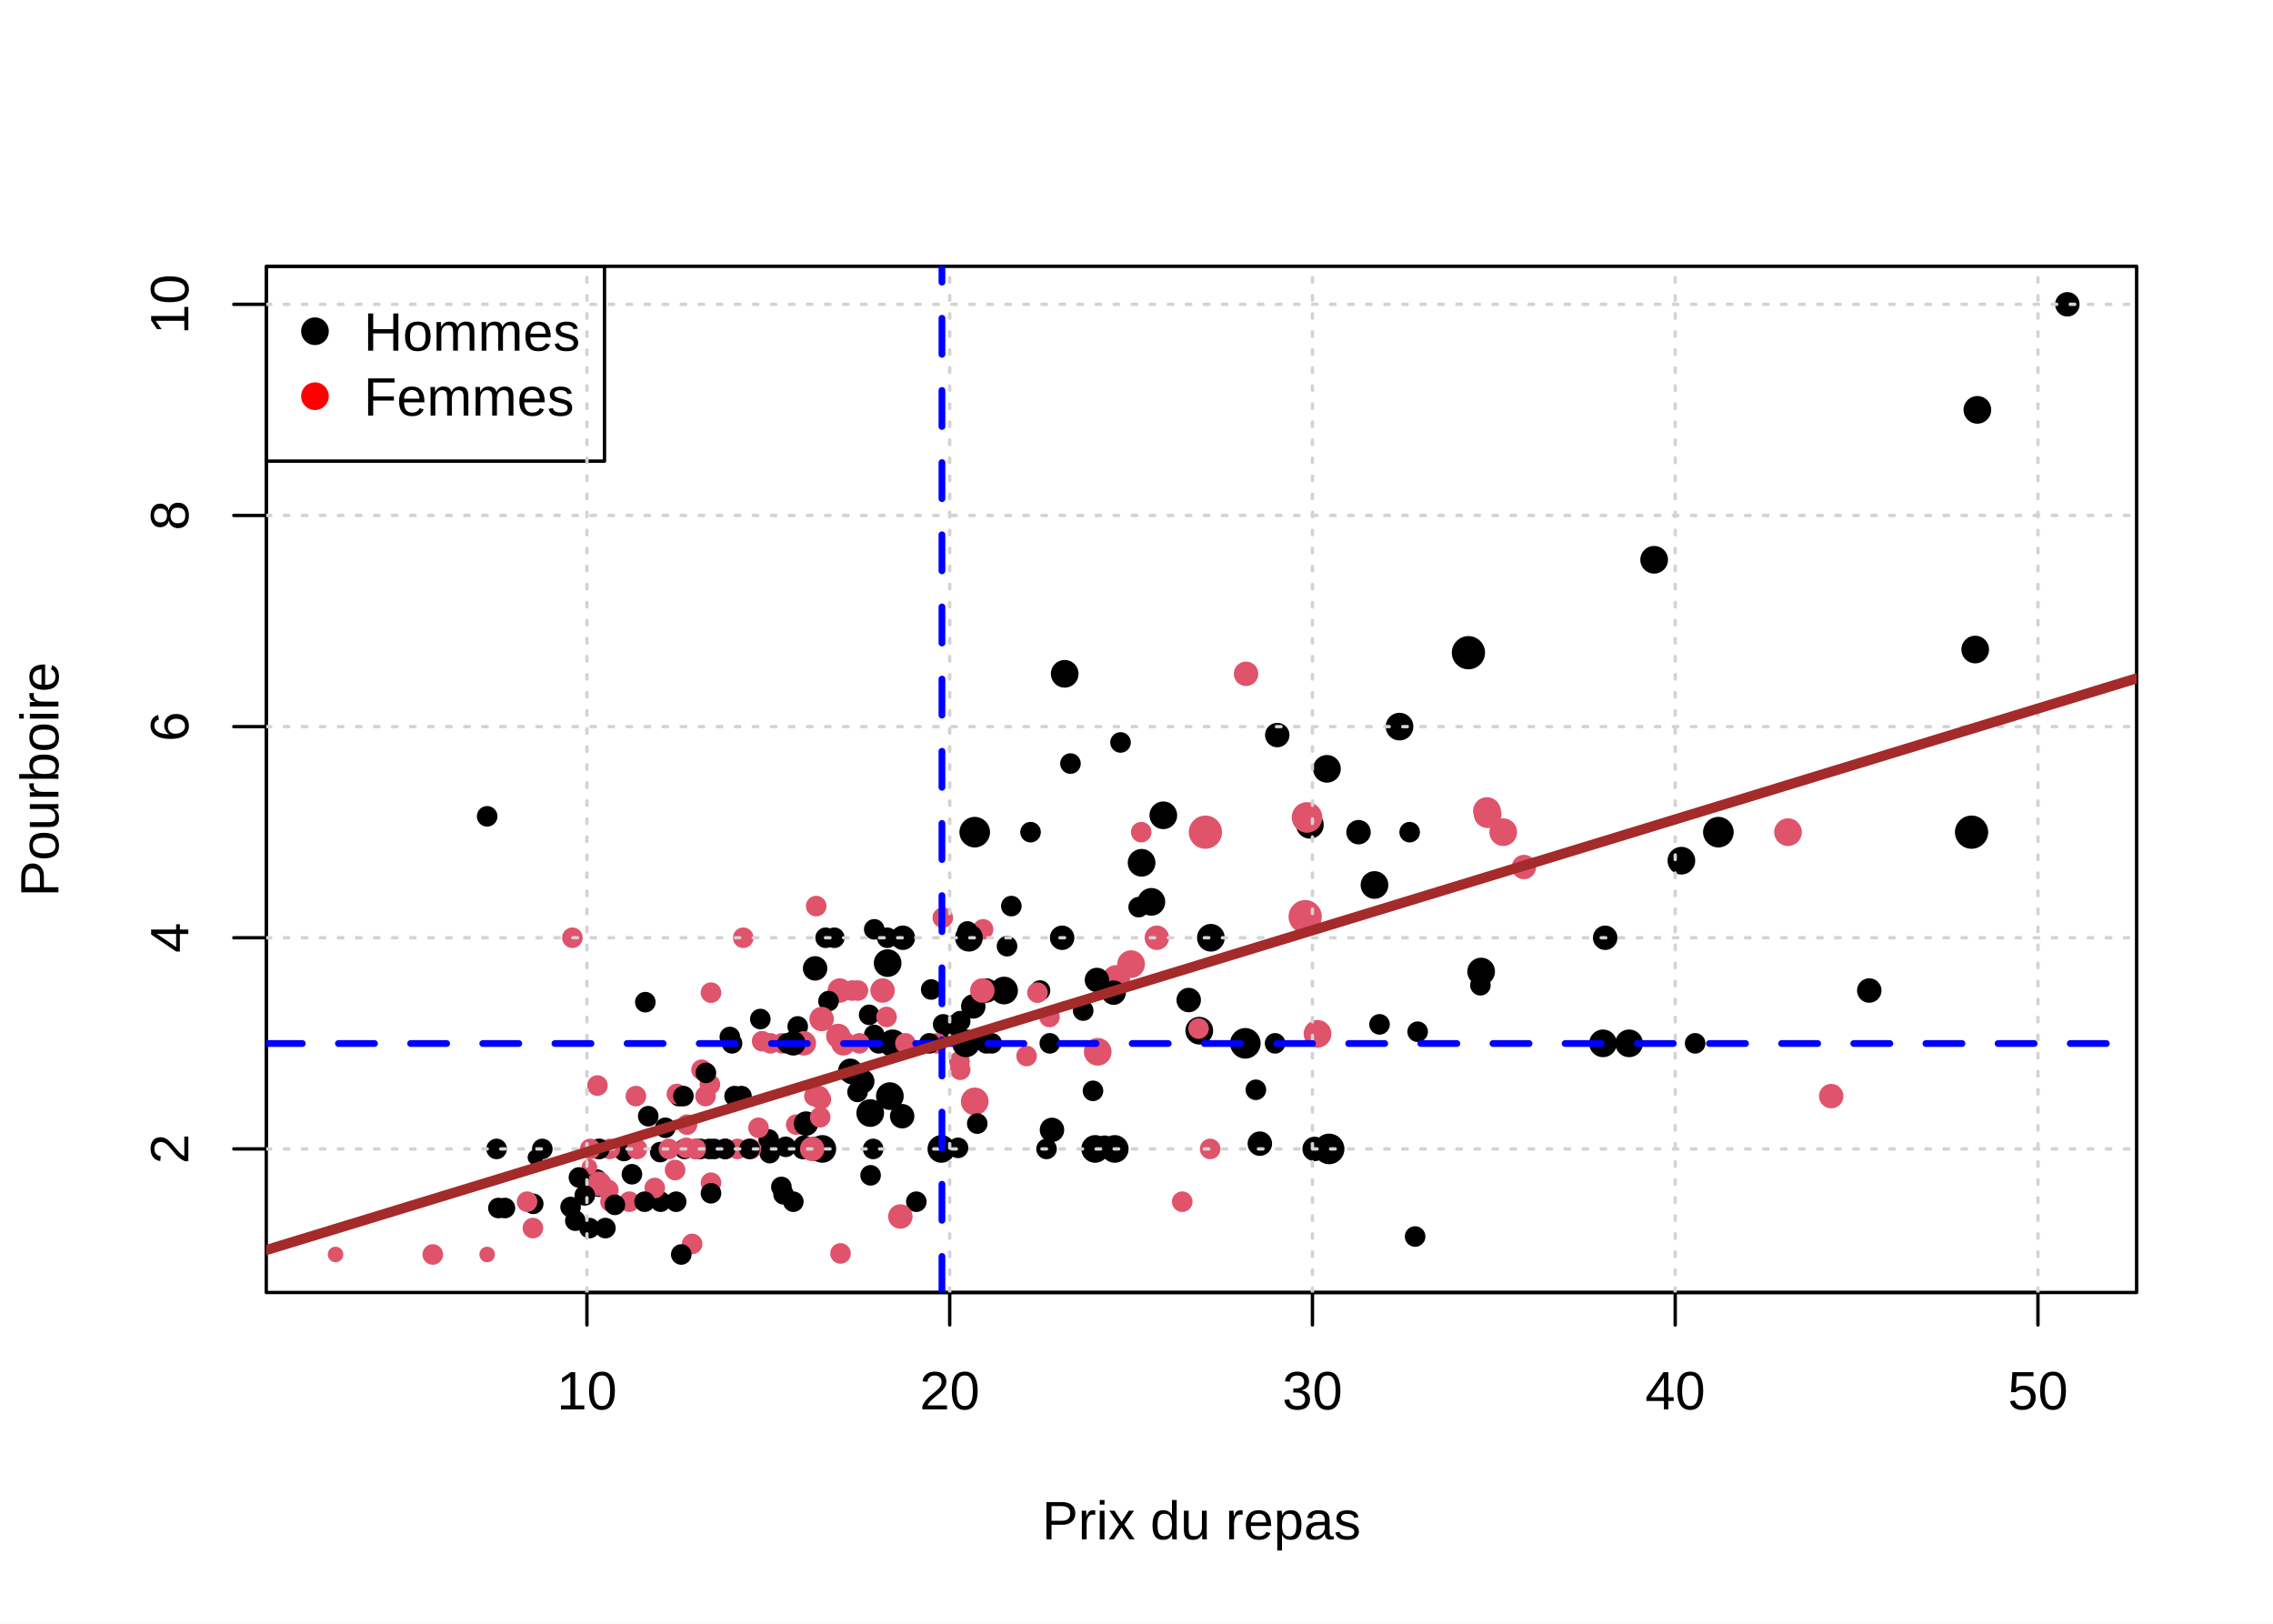
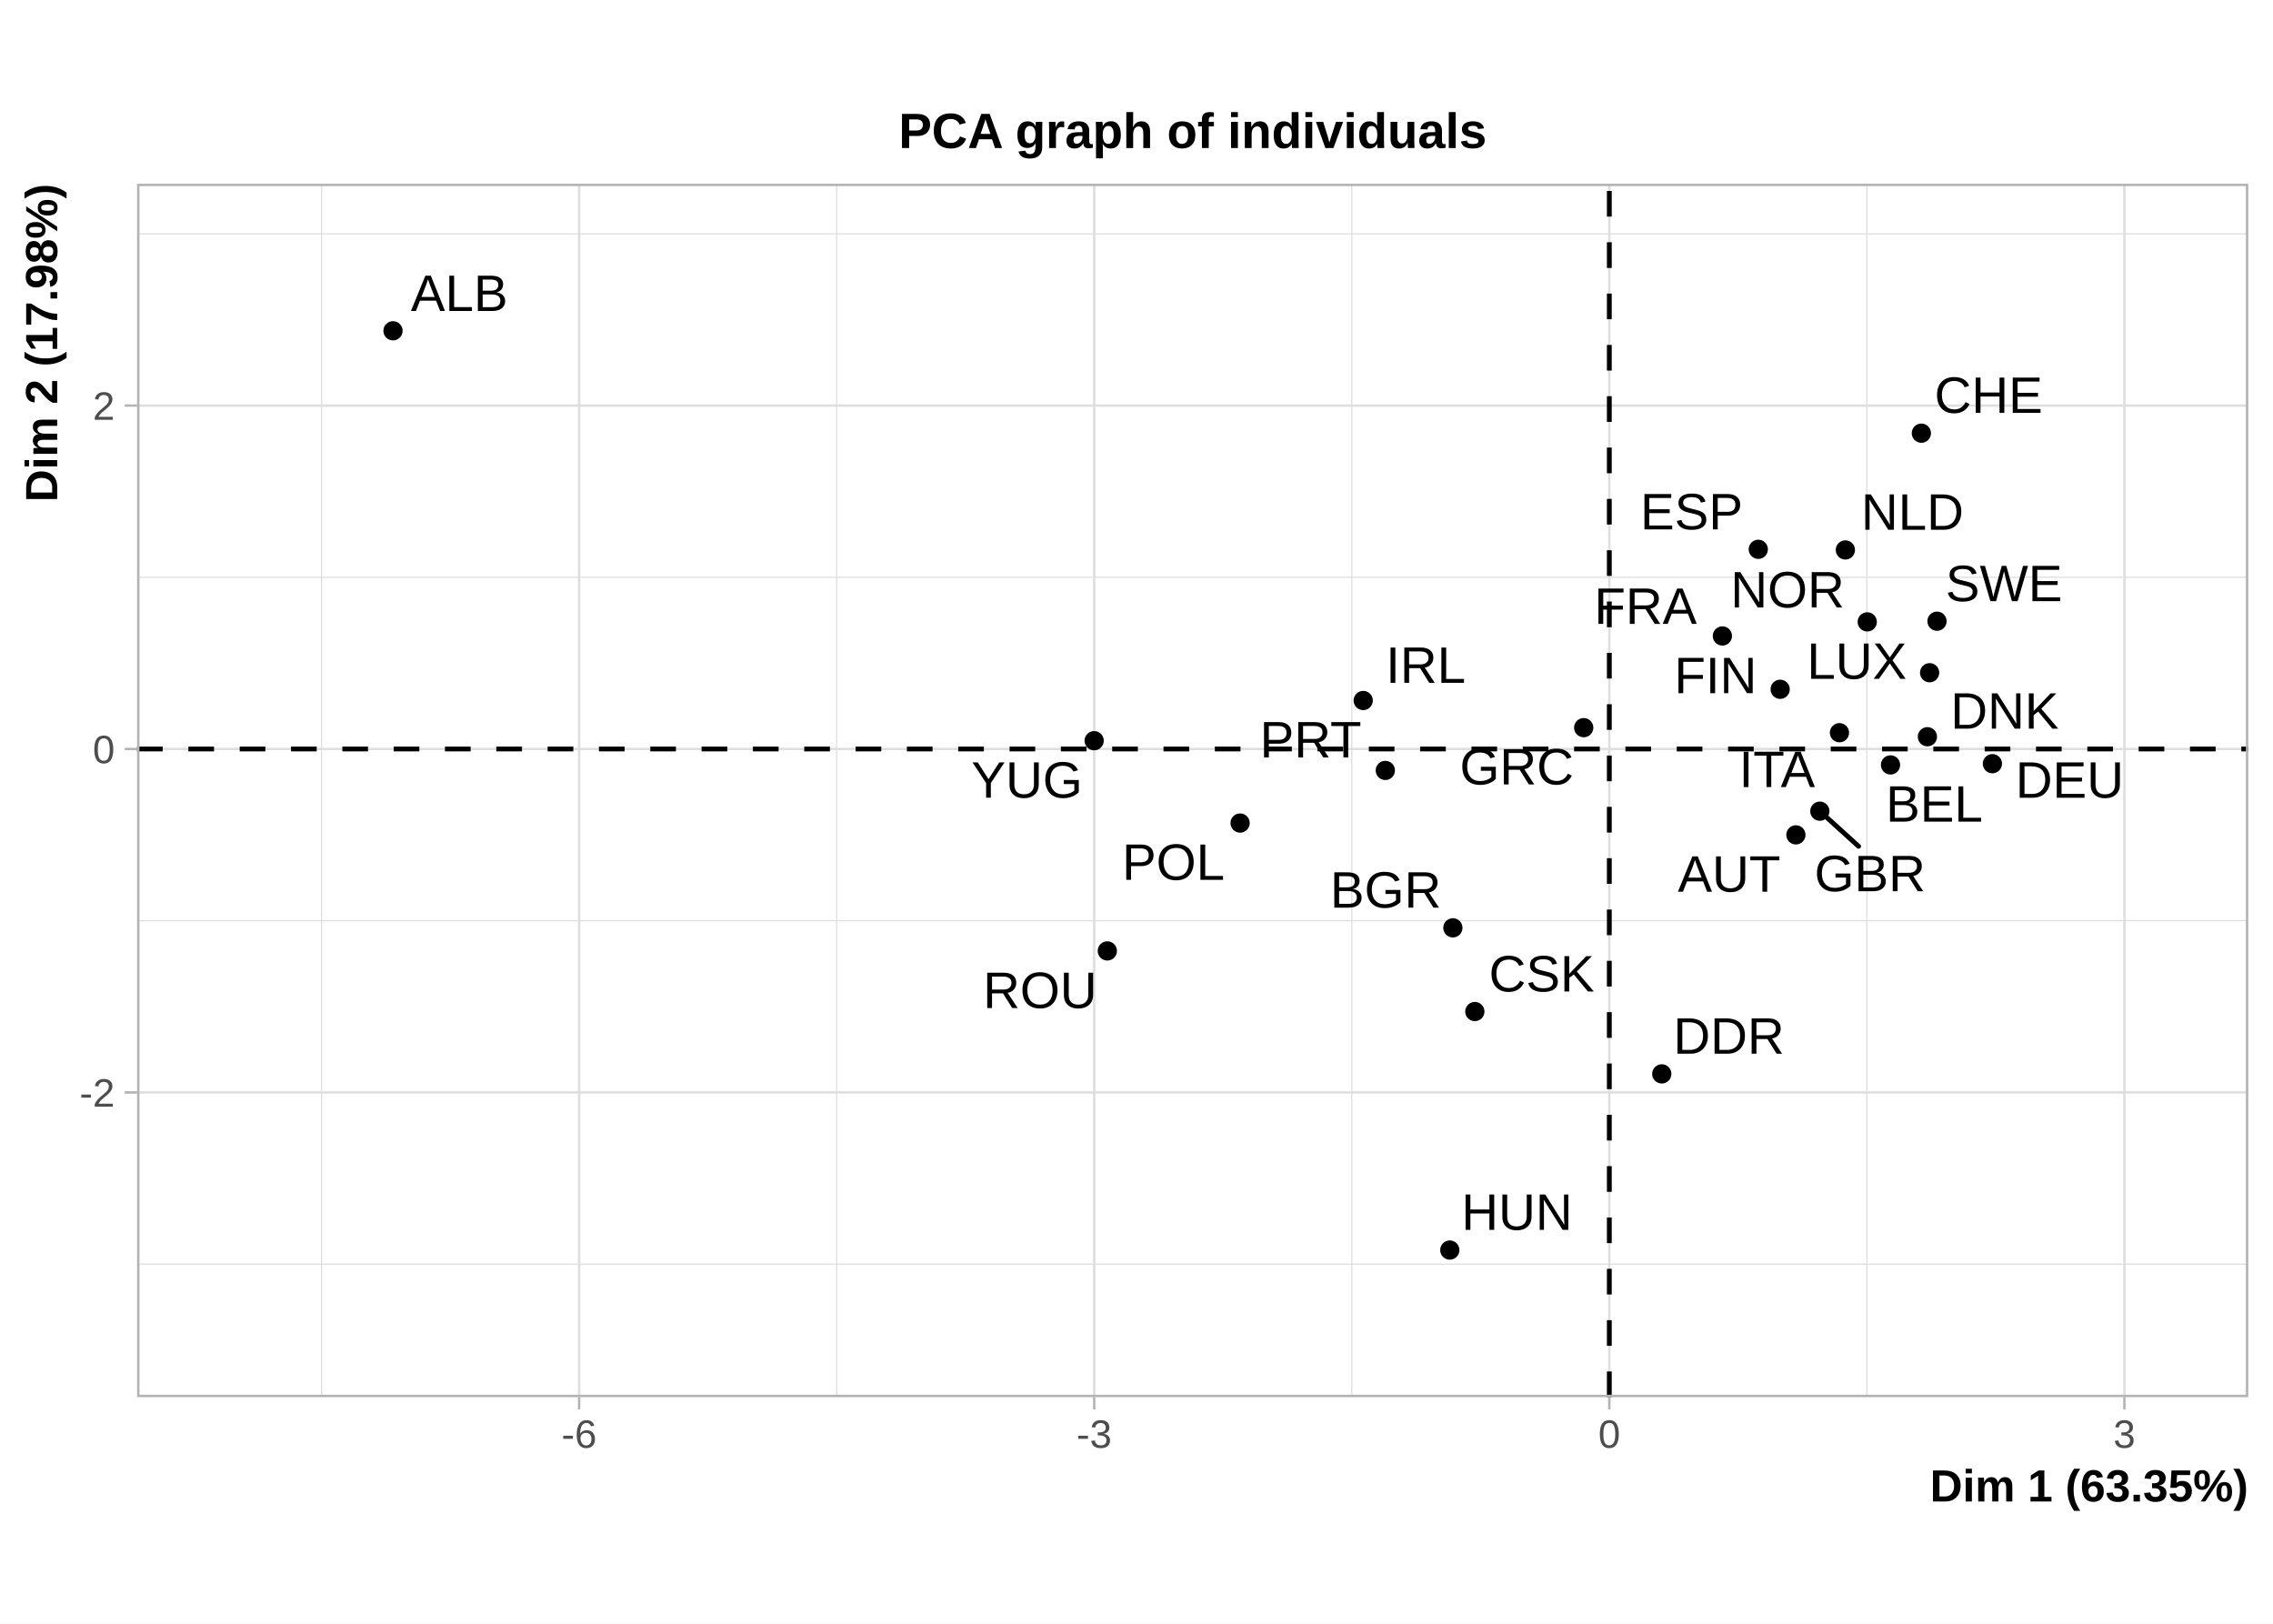
<svg xmlns="http://www.w3.org/2000/svg" class="svglite" width="504.00pt" height="360.00pt" viewBox="0 0 504.00 360.00">
  <defs>
    <style type="text/css">
    .svglite line, .svglite polyline, .svglite polygon, .svglite path, .svglite rect, .svglite circle {
      fill: none;
      stroke: #000000;
      stroke-linecap: round;
      stroke-linejoin: round;
      stroke-miterlimit: 10.00;
    }
+     .svglite text {
+       white-space: pre;
+     }
  </style>
  </defs>
  <rect width="100%" height="100%" style="stroke: none; fill: #FFFFFF;" />
  <defs>
    <clipPath id="cpMC4wMHw1MDQuMDB8MC4wMHwzNjAuMDA=">
      <rect x="0.00" y="0.00" width="504.00" height="360.00" />
    </clipPath>
  </defs>
  <g clip-path="url(#cpMC4wMHw1MDQuMDB8MC4wMHwzNjAuMDA=)">
-     <line x1="130.14" y1="286.56" x2="451.88" y2="286.56" style="stroke-width: 0.75;" />
-     <line x1="130.14" y1="286.56" x2="130.14" y2="293.76" style="stroke-width: 0.75;" />
-     <line x1="210.58" y1="286.56" x2="210.58" y2="293.76" style="stroke-width: 0.75;" />
-     <line x1="291.01" y1="286.56" x2="291.01" y2="293.76" style="stroke-width: 0.75;" />
-     <line x1="371.45" y1="286.56" x2="371.45" y2="293.76" style="stroke-width: 0.75;" />
-     <line x1="451.88" y1="286.56" x2="451.88" y2="293.76" style="stroke-width: 0.75;" />
-     <text x="130.14" y="312.48" text-anchor="middle" style="font-size: 12.00px; font-family: Arial;" textLength="13.35px" lengthAdjust="spacingAndGlyphs">10</text>
-     <text x="210.58" y="312.48" text-anchor="middle" style="font-size: 12.00px; font-family: Arial;" textLength="13.35px" lengthAdjust="spacingAndGlyphs">20</text>
-     <text x="291.01" y="312.48" text-anchor="middle" style="font-size: 12.00px; font-family: Arial;" textLength="13.35px" lengthAdjust="spacingAndGlyphs">30</text>
-     <text x="371.45" y="312.48" text-anchor="middle" style="font-size: 12.00px; font-family: Arial;" textLength="13.35px" lengthAdjust="spacingAndGlyphs">40</text>
-     <text x="451.88" y="312.48" text-anchor="middle" style="font-size: 12.00px; font-family: Arial;" textLength="13.35px" lengthAdjust="spacingAndGlyphs">50</text>
-     <line x1="59.04" y1="254.73" x2="59.04" y2="67.47" style="stroke-width: 0.75;" />
-     <line x1="59.04" y1="254.73" x2="51.84" y2="254.73" style="stroke-width: 0.75;" />
-     <line x1="59.04" y1="207.91" x2="51.84" y2="207.91" style="stroke-width: 0.75;" />
-     <line x1="59.04" y1="161.10" x2="51.84" y2="161.10" style="stroke-width: 0.75;" />
-     <line x1="59.04" y1="114.28" x2="51.84" y2="114.28" style="stroke-width: 0.75;" />
-     <line x1="59.04" y1="67.47" x2="51.84" y2="67.47" style="stroke-width: 0.75;" />
-     <text transform="translate(41.76,254.73) rotate(-90)" text-anchor="middle" style="font-size: 12.00px; font-family: Arial;" textLength="6.67px" lengthAdjust="spacingAndGlyphs">2</text>
-     <text transform="translate(41.76,207.91) rotate(-90)" text-anchor="middle" style="font-size: 12.00px; font-family: Arial;" textLength="6.67px" lengthAdjust="spacingAndGlyphs">4</text>
-     <text transform="translate(41.76,161.10) rotate(-90)" text-anchor="middle" style="font-size: 12.00px; font-family: Arial;" textLength="6.67px" lengthAdjust="spacingAndGlyphs">6</text>
-     <text transform="translate(41.76,114.28) rotate(-90)" text-anchor="middle" style="font-size: 12.00px; font-family: Arial;" textLength="6.67px" lengthAdjust="spacingAndGlyphs">8</text>
-     <text transform="translate(41.76,67.47) rotate(-90)" text-anchor="middle" style="font-size: 12.00px; font-family: Arial;" textLength="13.35px" lengthAdjust="spacingAndGlyphs">10</text>
-     <polyline points="59.04,286.56 473.76,286.56 473.76,59.04 59.04,59.04 59.04,286.56 " style="stroke-width: 0.75;" />
-     <text x="266.40" y="341.28" text-anchor="middle" style="font-size: 12.00px; font-family: Arial;" textLength="70.70px" lengthAdjust="spacingAndGlyphs">Prix du repas</text>
-     <text transform="translate(12.96,172.80) rotate(-90)" text-anchor="middle" style="font-size: 12.00px; font-family: Arial;" textLength="52.03px" lengthAdjust="spacingAndGlyphs">Pourboire</text>
-   </g>
+ </g>
  <defs>
-     <clipPath id="cpNTkuMDR8NDczLjc2fDU5LjA0fDI4Ni41Ng==">
-       <rect x="59.04" y="59.04" width="414.72" height="227.52" />
+     <clipPath id="cpMC4wMHw1MDQuMDB8MTkuNDJ8MzQwLjU4">
+       <rect x="0.00" y="19.42" width="504.00" height="321.17" />
    </clipPath>
  </defs>
-   <g clip-path="url(#cpNTkuMDR8NDczLjc2fDU5LjA0fDI4Ni41Ng==)">
-     <circle cx="186.37" cy="277.90" r="1.91" style="stroke-width: 0.75; stroke: #DF536B; fill: #DF536B;" />
-     <circle cx="132.88" cy="262.68" r="2.34" style="stroke-width: 0.75; fill: #000000;" />
-     <circle cx="218.70" cy="219.61" r="2.34" style="stroke-width: 0.75; fill: #000000;" />
-     <circle cx="240.18" cy="224.06" r="1.91" style="stroke-width: 0.75; fill: #000000;" />
-     <circle cx="247.50" cy="217.04" r="2.70" style="stroke-width: 0.75; stroke: #DF536B; fill: #DF536B;" />
-     <circle cx="253.13" cy="191.29" r="2.70" style="stroke-width: 0.75; fill: #000000;" />
-     <circle cx="120.25" cy="254.73" r="1.91" style="stroke-width: 0.75; fill: #000000;" />
-     <circle cx="265.92" cy="228.51" r="2.70" style="stroke-width: 0.75; fill: #000000;" />
-     <circle cx="170.68" cy="255.66" r="1.91" style="stroke-width: 0.75; fill: #000000;" />
-     <circle cx="168.59" cy="225.93" r="1.91" style="stroke-width: 0.75; fill: #000000;" />
-     <circle cx="132.31" cy="261.51" r="1.91" style="stroke-width: 0.75; fill: #000000;" />
-     <circle cx="333.32" cy="184.50" r="2.70" style="stroke-width: 0.75; stroke: #DF536B; fill: #DF536B;" />
-     <circle cx="173.74" cy="264.79" r="1.91" style="stroke-width: 0.75; fill: #000000;" />
-     <circle cx="197.95" cy="231.32" r="2.70" style="stroke-width: 0.75; fill: #000000;" />
-     <circle cx="168.99" cy="230.85" r="1.91" style="stroke-width: 0.75; stroke: #DF536B; fill: #DF536B;" />
-     <circle cx="223.29" cy="209.78" r="1.91" style="stroke-width: 0.75; fill: #000000;" />
-     <circle cx="132.80" cy="262.45" r="2.34" style="stroke-width: 0.75; stroke: #DF536B; fill: #DF536B;" />
-     <circle cx="180.74" cy="214.70" r="2.34" style="stroke-width: 0.75; fill: #000000;" />
-     <circle cx="186.21" cy="219.61" r="2.34" style="stroke-width: 0.75; stroke: #DF536B; fill: #DF536B;" />
-     <circle cx="215.81" cy="223.13" r="2.34" style="stroke-width: 0.75; fill: #000000;" />
-     <circle cx="193.85" cy="206.04" r="1.91" style="stroke-width: 0.75; fill: #000000;" />
-     <circle cx="212.91" cy="237.17" r="1.91" style="stroke-width: 0.75; stroke: #DF536B; fill: #DF536B;" />
-     <circle cx="176.55" cy="249.34" r="1.91" style="stroke-width: 0.75; stroke: #DF536B; fill: #DF536B;" />
-     <circle cx="366.78" cy="124.11" r="2.70" style="stroke-width: 0.75; fill: #000000;" />
-     <circle cx="209.13" cy="227.11" r="1.91" style="stroke-width: 0.75; fill: #000000;" />
-     <circle cx="192.96" cy="246.77" r="2.70" style="stroke-width: 0.75; fill: #000000;" />
-     <circle cx="157.25" cy="254.73" r="1.91" style="stroke-width: 0.75; fill: #000000;" />
-     <circle cx="151.78" cy="254.73" r="1.91" style="stroke-width: 0.75; fill: #000000;" />
-     <circle cx="224.25" cy="200.89" r="1.91" style="stroke-width: 0.75; fill: #000000;" />
-     <circle cx="207.76" cy="231.32" r="1.91" style="stroke-width: 0.75; stroke: #DF536B; fill: #DF536B;" />
-     <circle cx="126.52" cy="267.60" r="1.91" style="stroke-width: 0.75; fill: #000000;" />
-     <circle cx="197.31" cy="243.02" r="2.70" style="stroke-width: 0.75; fill: #000000;" />
-     <circle cx="170.84" cy="231.32" r="1.91" style="stroke-width: 0.75; stroke: #DF536B; fill: #DF536B;" />
-     <circle cx="216.13" cy="244.19" r="2.70" style="stroke-width: 0.75; stroke: #DF536B; fill: #DF536B;" />
-     <circle cx="192.72" cy="225.00" r="1.91" style="stroke-width: 0.75; fill: #000000;" />
-     <circle cx="243.23" cy="217.27" r="2.34" style="stroke-width: 0.75; fill: #000000;" />
-     <circle cx="180.90" cy="254.73" r="2.34" style="stroke-width: 0.75; fill: #000000;" />
-     <circle cx="185.88" cy="229.68" r="2.34" style="stroke-width: 0.75; stroke: #DF536B; fill: #DF536B;" />
-     <circle cx="200.04" cy="247.47" r="2.34" style="stroke-width: 0.75; fill: #000000;" />
-     <circle cx="301.23" cy="184.50" r="2.34" style="stroke-width: 0.75; fill: #000000;" />
-     <circle cx="178.73" cy="249.11" r="2.34" style="stroke-width: 0.75; fill: #000000;" />
-     <circle cx="190.15" cy="242.09" r="1.91" style="stroke-width: 0.75; fill: #000000;" />
-     <circle cx="161.83" cy="229.91" r="1.91" style="stroke-width: 0.75; fill: #000000;" />
-     <circle cx="127.57" cy="270.64" r="1.91" style="stroke-width: 0.75; fill: #000000;" />
-     <circle cx="294.23" cy="170.46" r="2.70" style="stroke-width: 0.75; fill: #000000;" />
-     <circle cx="196.82" cy="231.32" r="1.91" style="stroke-width: 0.75; fill: #000000;" />
-     <circle cx="228.51" cy="184.50" r="1.91" style="stroke-width: 0.75; fill: #000000;" />
-     <circle cx="310.32" cy="161.10" r="2.70" style="stroke-width: 0.75; fill: #000000;" />
-     <circle cx="279.35" cy="253.56" r="2.34" style="stroke-width: 0.75; fill: #000000;" />
-     <circle cx="194.81" cy="231.32" r="1.91" style="stroke-width: 0.75; fill: #000000;" />
-     <circle cx="150.57" cy="243.02" r="1.91" style="stroke-width: 0.75; fill: #000000;" />
-     <circle cx="132.47" cy="240.68" r="1.91" style="stroke-width: 0.75; stroke: #DF536B; fill: #DF536B;" />
-     <circle cx="329.70" cy="179.82" r="2.70" style="stroke-width: 0.75; stroke: #DF536B; fill: #DF536B;" />
-     <circle cx="129.66" cy="265.03" r="1.91" style="stroke-width: 0.75; fill: #000000;" />
-     <circle cx="255.30" cy="199.95" r="2.70" style="stroke-width: 0.75; fill: #000000;" />
-     <circle cx="206.48" cy="219.38" r="1.91" style="stroke-width: 0.75; fill: #000000;" />
-     <circle cx="355.44" cy="231.32" r="2.70" style="stroke-width: 0.75; fill: #000000;" />
-     <circle cx="262.14" cy="266.43" r="1.91" style="stroke-width: 0.75; stroke: #DF536B; fill: #DF536B;" />
-     <circle cx="140.12" cy="260.34" r="1.91" style="stroke-width: 0.75; fill: #000000;" />
-     <circle cx="437.97" cy="144.01" r="2.70" style="stroke-width: 0.75; fill: #000000;" />
-     <circle cx="212.91" cy="226.40" r="1.91" style="stroke-width: 0.75; fill: #000000;" />
-     <circle cx="160.79" cy="254.73" r="1.91" style="stroke-width: 0.75; fill: #000000;" />
-     <circle cx="138.35" cy="255.19" r="1.91" style="stroke-width: 0.75; fill: #000000;" />
-     <circle cx="196.82" cy="213.53" r="2.70" style="stroke-width: 0.75; fill: #000000;" />
-     <circle cx="191.19" cy="239.75" r="2.34" style="stroke-width: 0.75; fill: #000000;" />
-     <circle cx="211.22" cy="227.81" r="2.34" style="stroke-width: 0.75; fill: #000000;" />
-     <circle cx="182.02" cy="243.72" r="1.91" style="stroke-width: 0.75; stroke: #DF536B; fill: #DF536B;" />
-     <circle cx="74.40" cy="278.13" r="1.35" style="stroke-width: 0.75; stroke: #DF536B; fill: #DF536B;" />
-     <circle cx="212.43" cy="254.49" r="1.91" style="stroke-width: 0.75; fill: #000000;" />
-     <circle cx="170.44" cy="252.62" r="1.91" style="stroke-width: 0.75; fill: #000000;" />
-     <circle cx="146.39" cy="255.43" r="1.91" style="stroke-width: 0.75; fill: #000000;" />
-     <circle cx="187.01" cy="231.32" r="2.34" style="stroke-width: 0.75; stroke: #DF536B; fill: #DF536B;" />
-     <circle cx="265.76" cy="228.04" r="1.91" style="stroke-width: 0.75; stroke: #DF536B; fill: #DF536B;" />
-     <circle cx="253.05" cy="184.50" r="1.91" style="stroke-width: 0.75; stroke: #DF536B; fill: #DF536B;" />
-     <circle cx="168.19" cy="250.04" r="1.91" style="stroke-width: 0.75; stroke: #DF536B; fill: #DF536B;" />
-     <circle cx="134.24" cy="272.28" r="1.91" style="stroke-width: 0.75; fill: #000000;" />
-     <circle cx="193.85" cy="229.45" r="1.91" style="stroke-width: 0.75; fill: #000000;" />
-     <circle cx="268.49" cy="207.91" r="2.70" style="stroke-width: 0.75; fill: #000000;" />
-     <circle cx="232.78" cy="231.32" r="1.91" style="stroke-width: 0.75; fill: #000000;" />
-     <circle cx="188.78" cy="238.11" r="1.91" style="stroke-width: 0.75; fill: #000000;" />
-     <circle cx="206.07" cy="231.32" r="1.91" style="stroke-width: 0.75; fill: #000000;" />
-     <circle cx="183.71" cy="221.96" r="1.91" style="stroke-width: 0.75; fill: #000000;" />
-     <circle cx="130.70" cy="258.71" r="1.35" style="stroke-width: 0.75; stroke: #DF536B; fill: #DF536B;" />
-     <circle cx="312.57" cy="184.50" r="1.91" style="stroke-width: 0.75; fill: #000000;" />
-     <circle cx="178.24" cy="254.02" r="1.91" style="stroke-width: 0.75; fill: #000000;" />
-     <circle cx="329.86" cy="180.52" r="2.70" style="stroke-width: 0.75; stroke: #DF536B; fill: #DF536B;" />
-     <circle cx="154.51" cy="254.73" r="1.91" style="stroke-width: 0.75; fill: #000000;" />
-     <circle cx="196.74" cy="207.91" r="1.91" style="stroke-width: 0.75; fill: #000000;" />
-     <circle cx="248.46" cy="164.61" r="1.91" style="stroke-width: 0.75; fill: #000000;" />
-     <circle cx="219.91" cy="231.32" r="1.91" style="stroke-width: 0.75; fill: #000000;" />
-     <circle cx="282.73" cy="231.32" r="1.91" style="stroke-width: 0.75; fill: #000000;" />
-     <circle cx="230.61" cy="219.61" r="1.91" style="stroke-width: 0.75; fill: #000000;" />
-     <circle cx="95.96" cy="278.13" r="1.91" style="stroke-width: 0.75; stroke: #DF536B; fill: #DF536B;" />
-     <circle cx="180.98" cy="200.89" r="1.91" style="stroke-width: 0.75; stroke: #DF536B; fill: #DF536B;" />
-     <circle cx="232.70" cy="225.47" r="1.91" style="stroke-width: 0.75; stroke: #DF536B; fill: #DF536B;" />
-     <circle cx="372.82" cy="190.82" r="2.70" style="stroke-width: 0.75; fill: #000000;" />
-     <circle cx="269.13" cy="207.91" r="1.91" style="stroke-width: 0.75; fill: #000000;" />
-     <circle cx="146.47" cy="266.43" r="1.91" style="stroke-width: 0.75; fill: #000000;" />
-     <circle cx="218.70" cy="231.32" r="1.91" style="stroke-width: 0.75; fill: #000000;" />
-     <circle cx="149.93" cy="266.43" r="1.91" style="stroke-width: 0.75; fill: #000000;" />
-     <circle cx="141.00" cy="243.02" r="1.91" style="stroke-width: 0.75; stroke: #DF536B; fill: #DF536B;" />
-     <circle cx="173.42" cy="231.32" r="1.91" style="stroke-width: 0.75; stroke: #DF536B; fill: #DF536B;" />
-     <circle cx="406.04" cy="243.02" r="2.34" style="stroke-width: 0.75; stroke: #DF536B; fill: #DF536B;" />
-     <circle cx="230.04" cy="220.08" r="1.91" style="stroke-width: 0.75; stroke: #DF536B; fill: #DF536B;" />
-     <circle cx="217.98" cy="206.04" r="1.91" style="stroke-width: 0.75; stroke: #DF536B; fill: #DF536B;" />
-     <circle cx="173.26" cy="263.15" r="1.91" style="stroke-width: 0.75; fill: #000000;" />
-     <circle cx="214.52" cy="206.51" r="1.91" style="stroke-width: 0.75; fill: #000000;" />
-     <circle cx="252.48" cy="201.12" r="1.91" style="stroke-width: 0.75; fill: #000000;" />
-     <circle cx="196.42" cy="213.53" r="1.91" style="stroke-width: 0.75; fill: #000000;" />
-     <circle cx="164.81" cy="207.91" r="1.91" style="stroke-width: 0.75; stroke: #DF536B; fill: #DF536B;" />
-     <circle cx="162.32" cy="231.32" r="1.91" style="stroke-width: 0.75; fill: #000000;" />
-     <circle cx="108.02" cy="278.13" r="1.35" style="stroke-width: 0.75; stroke: #DF536B; fill: #DF536B;" />
-     <circle cx="355.92" cy="207.91" r="2.34" style="stroke-width: 0.75; fill: #000000;" />
-     <circle cx="242.35" cy="241.85" r="1.91" style="stroke-width: 0.75; fill: #000000;" />
-     <circle cx="256.51" cy="207.91" r="2.34" style="stroke-width: 0.75; stroke: #DF536B; fill: #DF536B;" />
-     <circle cx="188.94" cy="219.61" r="1.91" style="stroke-width: 0.75; stroke: #DF536B; fill: #DF536B;" />
-     <circle cx="290.45" cy="182.87" r="2.70" style="stroke-width: 0.75; fill: #000000;" />
-     <circle cx="135.37" cy="266.43" r="1.91" style="stroke-width: 0.75; stroke: #DF536B; fill: #DF536B;" />
-     <circle cx="149.69" cy="259.41" r="1.91" style="stroke-width: 0.75; stroke: #DF536B; fill: #DF536B;" />
-     <circle cx="243.40" cy="233.19" r="2.70" style="stroke-width: 0.75; stroke: #DF536B; fill: #DF536B;" />
-     <circle cx="143.74" cy="247.47" r="1.91" style="stroke-width: 0.75; fill: #000000;" />
-     <circle cx="157.65" cy="262.22" r="1.91" style="stroke-width: 0.75; stroke: #DF536B; fill: #DF536B;" />
-     <circle cx="164.41" cy="243.02" r="1.91" style="stroke-width: 0.75; fill: #000000;" />
-     <circle cx="178.00" cy="254.73" r="1.91" style="stroke-width: 0.75; fill: #000000;" />
-     <circle cx="150.09" cy="242.55" r="1.91" style="stroke-width: 0.75; stroke: #DF536B; fill: #DF536B;" />
-     <circle cx="289.40" cy="203.23" r="3.31" style="stroke-width: 0.75; stroke: #DF536B; fill: #DF536B;" />
-     <circle cx="118.24" cy="266.90" r="1.91" style="stroke-width: 0.75; fill: #000000;" />
-     <circle cx="166.50" cy="254.73" r="1.91" style="stroke-width: 0.75; stroke: #DF536B; fill: #DF536B;" />
-     <circle cx="141.24" cy="254.73" r="1.91" style="stroke-width: 0.75; stroke: #DF536B; fill: #DF536B;" />
-     <circle cx="233.26" cy="250.51" r="2.34" style="stroke-width: 0.75; fill: #000000;" />
-     <circle cx="203.18" cy="266.43" r="1.91" style="stroke-width: 0.75; fill: #000000;" />
-     <circle cx="212.75" cy="235.30" r="1.91" style="stroke-width: 0.75; stroke: #DF536B; fill: #DF536B;" />
-     <circle cx="139.55" cy="266.43" r="1.91" style="stroke-width: 0.75; stroke: #DF536B; fill: #DF536B;" />
-     <circle cx="148.32" cy="254.73" r="1.91" style="stroke-width: 0.75; stroke: #DF536B; fill: #DF536B;" />
-     <circle cx="196.58" cy="225.47" r="1.91" style="stroke-width: 0.75; stroke: #DF536B; fill: #DF536B;" />
-     <circle cx="118.16" cy="272.28" r="1.91" style="stroke-width: 0.75; stroke: #DF536B; fill: #DF536B;" />
-     <circle cx="132.80" cy="254.73" r="1.91" style="stroke-width: 0.75; stroke: #DF536B; fill: #DF536B;" />
-     <circle cx="163.52" cy="254.73" r="1.91" style="stroke-width: 0.75; stroke: #DF536B; fill: #DF536B;" />
-     <circle cx="178.40" cy="254.73" r="1.91" style="stroke-width: 0.75; fill: #000000;" />
-     <circle cx="155.56" cy="237.17" r="1.91" style="stroke-width: 0.75; stroke: #DF536B; fill: #DF536B;" />
-     <circle cx="190.23" cy="219.61" r="1.91" style="stroke-width: 0.75; stroke: #DF536B; fill: #DF536B;" />
-     <circle cx="325.60" cy="144.71" r="3.31" style="stroke-width: 0.75; fill: #000000;" />
-     <circle cx="381.02" cy="184.50" r="3.02" style="stroke-width: 0.75; fill: #000000;" />
-     <circle cx="267.28" cy="184.50" r="3.31" style="stroke-width: 0.75; stroke: #DF536B; fill: #DF536B;" />
-     <circle cx="181.86" cy="247.70" r="1.91" style="stroke-width: 0.75; stroke: #DF536B; fill: #DF536B;" />
-     <circle cx="116.87" cy="266.43" r="1.91" style="stroke-width: 0.75; stroke: #DF536B; fill: #DF536B;" />
-     <circle cx="199.64" cy="269.71" r="2.34" style="stroke-width: 0.75; stroke: #DF536B; fill: #DF536B;" />
-     <circle cx="145.18" cy="263.39" r="1.91" style="stroke-width: 0.75; stroke: #DF536B; fill: #DF536B;" />
-     <circle cx="128.37" cy="261.05" r="1.91" style="stroke-width: 0.75; fill: #000000;" />
-     <circle cx="110.11" cy="254.73" r="1.91" style="stroke-width: 0.75; fill: #000000;" />
-     <circle cx="162.88" cy="243.02" r="1.91" style="stroke-width: 0.75; fill: #000000;" />
-     <circle cx="155.32" cy="254.73" r="1.91" style="stroke-width: 0.75; fill: #000000;" />
-     <circle cx="188.54" cy="237.40" r="2.34" style="stroke-width: 0.75; fill: #000000;" />
-     <circle cx="247.18" cy="254.73" r="2.70" style="stroke-width: 0.75; fill: #000000;" />
-     <circle cx="208.73" cy="254.73" r="2.70" style="stroke-width: 0.75; fill: #000000;" />
-     <circle cx="289.81" cy="181.23" r="3.02" style="stroke-width: 0.75; stroke: #DF536B; fill: #DF536B;" />
-     <circle cx="437.16" cy="184.50" r="3.31" style="stroke-width: 0.75; fill: #000000;" />
-     <circle cx="250.80" cy="213.76" r="2.70" style="stroke-width: 0.75; stroke: #DF536B; fill: #DF536B;" />
-     <circle cx="157.41" cy="240.45" r="1.91" style="stroke-width: 0.75; stroke: #DF536B; fill: #DF536B;" />
-     <circle cx="182.34" cy="254.73" r="2.70" style="stroke-width: 0.75; fill: #000000;" />
-     <circle cx="222.64" cy="219.61" r="2.70" style="stroke-width: 0.75; fill: #000000;" />
-     <circle cx="151.54" cy="243.02" r="1.91" style="stroke-width: 0.75; fill: #000000;" />
-     <circle cx="180.09" cy="254.73" r="2.34" style="stroke-width: 0.75; stroke: #DF536B; fill: #DF536B;" />
-     <circle cx="160.79" cy="254.73" r="1.91" style="stroke-width: 0.75; fill: #000000;" />
-     <circle cx="190.55" cy="231.32" r="1.91" style="stroke-width: 0.75; stroke: #DF536B; fill: #DF536B;" />
-     <circle cx="246.93" cy="220.08" r="2.34" style="stroke-width: 0.75; fill: #000000;" />
-     <circle cx="216.69" cy="249.11" r="1.91" style="stroke-width: 0.75; fill: #000000;" />
-     <circle cx="304.77" cy="196.21" r="2.70" style="stroke-width: 0.75; fill: #000000;" />
-     <circle cx="134.89" cy="263.85" r="1.91" style="stroke-width: 0.75; stroke: #DF536B; fill: #DF536B;" />
-     <circle cx="135.21" cy="254.73" r="1.91" style="stroke-width: 0.75; stroke: #DF536B; fill: #DF536B;" />
-     <circle cx="458.40" cy="67.47" r="2.34" style="stroke-width: 0.75; fill: #000000;" />
-     <circle cx="176.88" cy="227.57" r="1.91" style="stroke-width: 0.75; fill: #000000;" />
-     <circle cx="108.02" cy="180.99" r="1.91" style="stroke-width: 0.75; fill: #000000;" />
-     <circle cx="305.89" cy="227.11" r="1.91" style="stroke-width: 0.75; fill: #000000;" />
-     <circle cx="185.00" cy="207.91" r="1.91" style="stroke-width: 0.75; fill: #000000;" />
-     <circle cx="314.34" cy="228.74" r="1.91" style="stroke-width: 0.75; fill: #000000;" />
-     <circle cx="193.61" cy="254.73" r="1.91" style="stroke-width: 0.75; fill: #000000;" />
-     <circle cx="166.18" cy="254.73" r="1.91" style="stroke-width: 0.75; fill: #000000;" />
-     <circle cx="126.92" cy="207.91" r="1.91" style="stroke-width: 0.75; stroke: #DF536B; fill: #DF536B;" />
-     <circle cx="328.26" cy="218.44" r="1.91" style="stroke-width: 0.75; fill: #000000;" />
-     <circle cx="328.42" cy="215.40" r="2.70" style="stroke-width: 0.75; fill: #000000;" />
-     <circle cx="237.36" cy="169.29" r="1.91" style="stroke-width: 0.75; fill: #000000;" />
-     <circle cx="414.48" cy="219.61" r="2.34" style="stroke-width: 0.75; fill: #000000;" />
-     <circle cx="236.08" cy="149.39" r="2.70" style="stroke-width: 0.75; fill: #000000;" />
-     <circle cx="375.87" cy="231.32" r="1.91" style="stroke-width: 0.75; fill: #000000;" />
-     <circle cx="216.13" cy="184.50" r="3.02" style="stroke-width: 0.75; fill: #000000;" />
-     <circle cx="217.82" cy="219.61" r="2.34" style="stroke-width: 0.75; stroke: #DF536B; fill: #DF536B;" />
-     <circle cx="294.71" cy="254.73" r="3.02" style="stroke-width: 0.75; fill: #000000;" />
-     <circle cx="195.70" cy="219.61" r="2.34" style="stroke-width: 0.75; stroke: #DF536B; fill: #DF536B;" />
-     <circle cx="235.51" cy="207.91" r="2.34" style="stroke-width: 0.75; fill: #000000;" />
-     <circle cx="175.91" cy="266.43" r="1.91" style="stroke-width: 0.75; fill: #000000;" />
-     <circle cx="209.05" cy="203.46" r="1.91" style="stroke-width: 0.75; stroke: #DF536B; fill: #DF536B;" />
-     <circle cx="278.47" cy="241.62" r="1.91" style="stroke-width: 0.75; fill: #000000;" />
-     <circle cx="174.22" cy="254.26" r="1.91" style="stroke-width: 0.75; fill: #000000;" />
-     <circle cx="183.07" cy="207.91" r="1.91" style="stroke-width: 0.75; fill: #000000;" />
-     <circle cx="110.52" cy="267.83" r="1.91" style="stroke-width: 0.75; fill: #000000;" />
-     <circle cx="132.88" cy="254.73" r="1.91" style="stroke-width: 0.75; fill: #000000;" />
-     <circle cx="396.46" cy="184.50" r="2.70" style="stroke-width: 0.75; stroke: #DF536B; fill: #DF536B;" />
-     <circle cx="154.27" cy="254.73" r="1.91" style="stroke-width: 0.75; stroke: #DF536B; fill: #DF536B;" />
-     <circle cx="158.37" cy="254.73" r="1.91" style="stroke-width: 0.75; fill: #000000;" />
-     <circle cx="200.20" cy="207.91" r="2.34" style="stroke-width: 0.75; fill: #000000;" />
-     <circle cx="152.18" cy="254.49" r="1.91" style="stroke-width: 0.75; stroke: #DF536B; fill: #DF536B;" />
-     <circle cx="154.27" cy="254.73" r="1.91" style="stroke-width: 0.75; stroke: #DF536B; fill: #DF536B;" />
-     <circle cx="181.62" cy="243.02" r="1.91" style="stroke-width: 0.75; stroke: #DF536B; fill: #DF536B;" />
-     <circle cx="214.84" cy="207.91" r="2.70" style="stroke-width: 0.75; fill: #000000;" />
-     <circle cx="182.18" cy="225.93" r="2.34" style="stroke-width: 0.75; stroke: #DF536B; fill: #DF536B;" />
-     <circle cx="263.58" cy="221.72" r="2.34" style="stroke-width: 0.75; fill: #000000;" />
-     <circle cx="361.23" cy="231.32" r="2.70" style="stroke-width: 0.75; fill: #000000;" />
-     <circle cx="244.92" cy="254.02" r="1.91" style="stroke-width: 0.75; fill: #000000;" />
-     <circle cx="152.34" cy="249.34" r="1.91" style="stroke-width: 0.75; stroke: #DF536B; fill: #DF536B;" />
-     <circle cx="291.50" cy="254.73" r="2.34" style="stroke-width: 0.75; fill: #000000;" />
-     <circle cx="257.95" cy="180.76" r="2.70" style="stroke-width: 0.75; fill: #000000;" />
-     <circle cx="438.45" cy="90.87" r="2.70" style="stroke-width: 0.75; fill: #000000;" />
-     <circle cx="156.44" cy="243.02" r="1.91" style="stroke-width: 0.75; stroke: #DF536B; fill: #DF536B;" />
-     <circle cx="276.29" cy="149.39" r="2.34" style="stroke-width: 0.75; stroke: #DF536B; fill: #DF536B;" />
-     <circle cx="153.47" cy="275.79" r="1.91" style="stroke-width: 0.75; stroke: #DF536B; fill: #DF536B;" />
-     <circle cx="276.13" cy="231.32" r="3.02" style="stroke-width: 0.75; fill: #000000;" />
-     <circle cx="142.93" cy="266.43" r="1.91" style="stroke-width: 0.75; fill: #000000;" />
-     <circle cx="111.96" cy="267.83" r="1.91" style="stroke-width: 0.75; fill: #000000;" />
-     <circle cx="292.14" cy="229.21" r="2.70" style="stroke-width: 0.75; stroke: #DF536B; fill: #DF536B;" />
-     <circle cx="147.52" cy="250.04" r="1.91" style="stroke-width: 0.75; fill: #000000;" />
-     <circle cx="157.65" cy="220.08" r="1.91" style="stroke-width: 0.75; stroke: #DF536B; fill: #DF536B;" />
-     <circle cx="118.72" cy="256.60" r="1.35" style="stroke-width: 0.75; fill: #000000;" />
-     <circle cx="178.24" cy="231.32" r="2.34" style="stroke-width: 0.75; stroke: #DF536B; fill: #DF536B;" />
-     <circle cx="157.65" cy="264.56" r="1.91" style="stroke-width: 0.75; fill: #000000;" />
-     <circle cx="180.58" cy="243.02" r="1.91" style="stroke-width: 0.75; stroke: #DF536B; fill: #DF536B;" />
-     <circle cx="130.87" cy="254.73" r="1.91" style="stroke-width: 0.75; stroke: #DF536B; fill: #DF536B;" />
-     <circle cx="214.20" cy="231.32" r="2.70" style="stroke-width: 0.75; fill: #000000;" />
-     <circle cx="156.52" cy="237.87" r="1.91" style="stroke-width: 0.75; fill: #000000;" />
-     <circle cx="227.63" cy="234.13" r="1.91" style="stroke-width: 0.75; stroke: #DF536B; fill: #DF536B;" />
-     <circle cx="242.83" cy="254.73" r="2.70" style="stroke-width: 0.75; fill: #000000;" />
-     <circle cx="175.91" cy="231.32" r="2.34" style="stroke-width: 0.75; fill: #000000;" />
-     <circle cx="143.09" cy="222.19" r="1.91" style="stroke-width: 0.75; fill: #000000;" />
-     <circle cx="136.34" cy="267.13" r="1.91" style="stroke-width: 0.75; fill: #000000;" />
-     <circle cx="174.62" cy="231.32" r="1.91" style="stroke-width: 0.75; fill: #000000;" />
-     <circle cx="130.70" cy="272.28" r="1.91" style="stroke-width: 0.75; fill: #000000;" />
-     <circle cx="151.06" cy="278.13" r="1.91" style="stroke-width: 0.75; fill: #000000;" />
-     <circle cx="313.78" cy="274.15" r="1.91" style="stroke-width: 0.75; fill: #000000;" />
-     <circle cx="337.91" cy="192.23" r="2.34" style="stroke-width: 0.75; stroke: #DF536B; fill: #DF536B;" />
-     <circle cx="283.21" cy="162.97" r="2.34" style="stroke-width: 0.75; fill: #000000;" />
-     <circle cx="268.33" cy="254.73" r="1.91" style="stroke-width: 0.75; stroke: #DF536B; fill: #DF536B;" />
-     <circle cx="232.05" cy="254.73" r="1.91" style="stroke-width: 0.75; fill: #000000;" />
-     <circle cx="193.04" cy="260.58" r="1.91" style="stroke-width: 0.75; fill: #000000;" />
-     <circle cx="200.76" cy="231.32" r="1.91" style="stroke-width: 0.75; stroke: #DF536B; fill: #DF536B;" />
-     <rect x="59.04" y="59.04" width="75.00" height="43.20" style="stroke-width: 0.75;" />
-     <circle cx="69.84" cy="73.44" r="2.70" style="stroke-width: 0.75; fill: #000000;" />
-     <circle cx="69.84" cy="87.84" r="2.70" style="stroke-width: 0.75; stroke: #FF0000; fill: #FF0000;" />
-     <text x="80.64" y="77.75" style="font-size: 12.00px; font-family: Arial;" textLength="48.00px" lengthAdjust="spacingAndGlyphs">Hommes</text>
-     <text x="80.64" y="92.15" style="font-size: 12.00px; font-family: Arial;" textLength="46.66px" lengthAdjust="spacingAndGlyphs">Femmes</text>
-     <line x1="130.14" y1="286.56" x2="130.14" y2="59.04" style="stroke-width: 0.75; stroke: #D3D3D3; stroke-dasharray: 1.00,3.00;" />
-     <line x1="210.58" y1="286.56" x2="210.58" y2="59.04" style="stroke-width: 0.75; stroke: #D3D3D3; stroke-dasharray: 1.00,3.00;" />
-     <line x1="291.01" y1="286.56" x2="291.01" y2="59.04" style="stroke-width: 0.75; stroke: #D3D3D3; stroke-dasharray: 1.00,3.00;" />
-     <line x1="371.45" y1="286.56" x2="371.45" y2="59.04" style="stroke-width: 0.75; stroke: #D3D3D3; stroke-dasharray: 1.00,3.00;" />
-     <line x1="451.88" y1="286.56" x2="451.88" y2="59.04" style="stroke-width: 0.75; stroke: #D3D3D3; stroke-dasharray: 1.00,3.00;" />
-     <line x1="59.04" y1="254.73" x2="473.76" y2="254.73" style="stroke-width: 0.75; stroke: #D3D3D3; stroke-dasharray: 1.00,3.00;" />
-     <line x1="59.04" y1="207.91" x2="473.76" y2="207.91" style="stroke-width: 0.75; stroke: #D3D3D3; stroke-dasharray: 1.00,3.00;" />
-     <line x1="59.04" y1="161.10" x2="473.76" y2="161.10" style="stroke-width: 0.75; stroke: #D3D3D3; stroke-dasharray: 1.00,3.00;" />
-     <line x1="59.04" y1="114.28" x2="473.76" y2="114.28" style="stroke-width: 0.75; stroke: #D3D3D3; stroke-dasharray: 1.00,3.00;" />
-     <line x1="59.04" y1="67.47" x2="473.76" y2="67.47" style="stroke-width: 0.75; stroke: #D3D3D3; stroke-dasharray: 1.00,3.00;" />
-     <line x1="208.86" y1="286.56" x2="208.86" y2="59.04" style="stroke-width: 1.50; stroke: #0000FF; stroke-dasharray: 8.00,8.00;" />
-     <line x1="59.04" y1="231.36" x2="473.76" y2="231.36" style="stroke-width: 1.50; stroke: #0000FF; stroke-dasharray: 8.00,8.00;" />
-     <line x1="59.04" y1="277.15" x2="473.76" y2="150.40" style="stroke-width: 2.25; stroke: #A52A2A;" />
+   <g clip-path="url(#cpMC4wMHw1MDQuMDB8MTkuNDJ8MzQwLjU4)">
+     <rect x="0.00" y="19.42" width="504.00" height="321.17" style="stroke-width: 1.07; stroke: #FFFFFF; fill: #FFFFFF;" />
+   </g>
+   <g clip-path="url(#cpMC4wMHw1MDQuMDB8MC4wMHwzNjAuMDA=)">
+ </g>
+   <defs>
+     <clipPath id="cpMzAuMzl8NDk4LjUyfDQwLjczfDMwOS43Ng==">
+       <rect x="30.39" y="40.73" width="468.13" height="269.03" />
+     </clipPath>
+   </defs>
+   <g clip-path="url(#cpMzAuMzl8NDk4LjUyfDQwLjczfDMwOS43Ng==)">
+     <rect x="30.39" y="40.73" width="468.13" height="269.03" style="stroke-width: 1.07; stroke: none; fill: #FFFFFF;" />
+     <polyline points="30.39,280.28 498.52,280.28 " style="stroke-width: 0.27; stroke: #DEDEDE; stroke-linecap: butt;" />
+     <polyline points="30.39,204.13 498.52,204.13 " style="stroke-width: 0.27; stroke: #DEDEDE; stroke-linecap: butt;" />
+     <polyline points="30.39,127.99 498.52,127.99 " style="stroke-width: 0.27; stroke: #DEDEDE; stroke-linecap: butt;" />
+     <polyline points="30.39,51.85 498.52,51.85 " style="stroke-width: 0.27; stroke: #DEDEDE; stroke-linecap: butt;" />
+     <polyline points="71.30,309.76 71.30,40.73 " style="stroke-width: 0.27; stroke: #DEDEDE; stroke-linecap: butt;" />
+     <polyline points="185.52,309.76 185.52,40.73 " style="stroke-width: 0.27; stroke: #DEDEDE; stroke-linecap: butt;" />
+     <polyline points="299.73,309.76 299.73,40.73 " style="stroke-width: 0.27; stroke: #DEDEDE; stroke-linecap: butt;" />
+     <polyline points="413.95,309.76 413.95,40.73 " style="stroke-width: 0.27; stroke: #DEDEDE; stroke-linecap: butt;" />
+     <polyline points="30.39,242.20 498.52,242.20 " style="stroke-width: 0.53; stroke: #DEDEDE; stroke-linecap: butt;" />
+     <polyline points="30.39,166.06 498.52,166.06 " style="stroke-width: 0.53; stroke: #DEDEDE; stroke-linecap: butt;" />
+     <polyline points="30.39,89.92 498.52,89.92 " style="stroke-width: 0.53; stroke: #DEDEDE; stroke-linecap: butt;" />
+     <polyline points="128.41,309.76 128.41,40.73 " style="stroke-width: 0.53; stroke: #DEDEDE; stroke-linecap: butt;" />
+     <polyline points="242.62,309.76 242.62,40.73 " style="stroke-width: 0.53; stroke: #DEDEDE; stroke-linecap: butt;" />
+     <polyline points="356.84,309.76 356.84,40.73 " style="stroke-width: 0.53; stroke: #DEDEDE; stroke-linecap: butt;" />
+     <polyline points="471.05,309.76 471.05,40.73 " style="stroke-width: 0.53; stroke: #DEDEDE; stroke-linecap: butt;" />
+     <line x1="30.39" y1="166.06" x2="498.52" y2="166.06" style="stroke-width: 1.07; stroke-dasharray: 5.69,5.69; stroke-linecap: butt;" />
+     <line x1="356.84" y1="309.76" x2="356.84" y2="40.73" style="stroke-width: 1.07; stroke-dasharray: 5.69,5.69; stroke-linecap: butt;" />
+     <circle cx="87.14" cy="73.34" r="1.78" style="stroke-width: 0.71; fill: #000000;" />
+     <circle cx="398.21" cy="185.10" r="1.78" style="stroke-width: 0.71; fill: #000000;" />
+     <circle cx="419.19" cy="169.59" r="1.78" style="stroke-width: 0.71; fill: #000000;" />
+     <circle cx="322.15" cy="205.71" r="1.78" style="stroke-width: 0.71; fill: #000000;" />
+     <circle cx="426.03" cy="96.04" r="1.78" style="stroke-width: 0.71; fill: #000000;" />
+     <circle cx="327.02" cy="224.27" r="1.78" style="stroke-width: 0.71; fill: #000000;" />
+     <circle cx="368.47" cy="238.09" r="1.78" style="stroke-width: 0.71; fill: #000000;" />
+     <circle cx="441.78" cy="169.32" r="1.78" style="stroke-width: 0.71; fill: #000000;" />
+     <circle cx="427.37" cy="163.34" r="1.78" style="stroke-width: 0.71; fill: #000000;" />
+     <circle cx="389.87" cy="121.79" r="1.78" style="stroke-width: 0.71; fill: #000000;" />
+     <circle cx="394.72" cy="152.82" r="1.78" style="stroke-width: 0.71; fill: #000000;" />
+     <circle cx="381.91" cy="141.00" r="1.78" style="stroke-width: 0.71; fill: #000000;" />
+     <circle cx="403.52" cy="179.85" r="1.78" style="stroke-width: 0.71; fill: #000000;" />
+     <circle cx="351.16" cy="161.33" r="1.78" style="stroke-width: 0.71; fill: #000000;" />
+     <circle cx="321.47" cy="277.15" r="1.78" style="stroke-width: 0.71; fill: #000000;" />
+     <circle cx="302.27" cy="155.31" r="1.78" style="stroke-width: 0.71; fill: #000000;" />
+     <circle cx="407.87" cy="162.45" r="1.78" style="stroke-width: 0.71; fill: #000000;" />
+     <circle cx="427.86" cy="149.15" r="1.78" style="stroke-width: 0.71; fill: #000000;" />
+     <circle cx="409.18" cy="121.93" r="1.78" style="stroke-width: 0.71; fill: #000000;" />
+     <circle cx="414.03" cy="137.88" r="1.78" style="stroke-width: 0.71; fill: #000000;" />
+     <circle cx="274.97" cy="182.48" r="1.78" style="stroke-width: 0.71; fill: #000000;" />
+     <circle cx="307.17" cy="170.81" r="1.78" style="stroke-width: 0.71; fill: #000000;" />
+     <circle cx="245.53" cy="210.83" r="1.78" style="stroke-width: 0.71; fill: #000000;" />
+     <circle cx="429.50" cy="137.73" r="1.78" style="stroke-width: 0.71; fill: #000000;" />
+     <circle cx="242.61" cy="164.22" r="1.78" style="stroke-width: 0.71; fill: #000000;" />
+     <line x1="412.11" y1="187.63" x2="404.30" y2="180.56" style="stroke-width: 1.07;" />
+     <text x="101.86" y="68.95" text-anchor="middle" style="font-size: 11.38px; font-family: &quot;Arial&quot;;" textLength="21.51px" lengthAdjust="spacingAndGlyphs">ALB</text>
+     <text x="383.42" y="197.70" text-anchor="middle" style="font-size: 11.38px; font-family: &quot;Arial&quot;;" textLength="22.75px" lengthAdjust="spacingAndGlyphs">AUT</text>
+     <text x="428.90" y="182.17" text-anchor="middle" style="font-size: 11.38px; font-family: &quot;Arial&quot;;" textLength="21.51px" lengthAdjust="spacingAndGlyphs">BEL</text>
+     <text x="307.26" y="201.23" text-anchor="middle" style="font-size: 11.38px; font-family: &quot;Arial&quot;;" textLength="24.65px" lengthAdjust="spacingAndGlyphs">BGR</text>
+     <text x="440.94" y="91.54" text-anchor="middle" style="font-size: 11.38px; font-family: &quot;Arial&quot;;" textLength="24.02px" lengthAdjust="spacingAndGlyphs">CHE</text>
+     <text x="341.84" y="219.82" text-anchor="middle" style="font-size: 11.38px; font-family: &quot;Arial&quot;;" textLength="23.39px" lengthAdjust="spacingAndGlyphs">CSK</text>
+     <text x="383.35" y="233.62" text-anchor="middle" style="font-size: 11.38px; font-family: &quot;Arial&quot;;" textLength="24.65px" lengthAdjust="spacingAndGlyphs">DDR</text>
+     <text x="458.91" y="176.87" text-anchor="middle" style="font-size: 11.38px; font-family: &quot;Arial&quot;;" textLength="24.02px" lengthAdjust="spacingAndGlyphs">DEU</text>
+     <text x="444.51" y="161.55" text-anchor="middle" style="font-size: 11.38px; font-family: &quot;Arial&quot;;" textLength="24.02px" lengthAdjust="spacingAndGlyphs">DNK</text>
+     <text x="375.08" y="117.37" text-anchor="middle" style="font-size: 11.38px; font-family: &quot;Arial&quot;;" textLength="22.77px" lengthAdjust="spacingAndGlyphs">ESP</text>
+     <text x="380.40" y="153.69" text-anchor="middle" style="font-size: 11.38px; font-family: &quot;Arial&quot;;" textLength="18.32px" lengthAdjust="spacingAndGlyphs">FIN</text>
+     <text x="364.87" y="138.32" text-anchor="middle" style="font-size: 11.38px; font-family: &quot;Arial&quot;;" textLength="22.75px" lengthAdjust="spacingAndGlyphs">FRA</text>
+     <text x="414.64" y="197.60" text-anchor="middle" style="font-size: 11.38px; font-family: &quot;Arial&quot;;" textLength="24.65px" lengthAdjust="spacingAndGlyphs">GBR</text>
+     <text x="336.31" y="173.92" text-anchor="middle" style="font-size: 11.38px; font-family: &quot;Arial&quot;;" textLength="25.28px" lengthAdjust="spacingAndGlyphs">GRC</text>
+     <text x="336.36" y="272.67" text-anchor="middle" style="font-size: 11.38px; font-family: &quot;Arial&quot;;" textLength="24.65px" lengthAdjust="spacingAndGlyphs">HUN</text>
+     <text x="316.14" y="151.39" text-anchor="middle" style="font-size: 11.38px; font-family: &quot;Arial&quot;;" textLength="17.70px" lengthAdjust="spacingAndGlyphs">IRL</text>
+     <text x="394.02" y="174.50" text-anchor="middle" style="font-size: 11.38px; font-family: &quot;Arial&quot;;" textLength="17.70px" lengthAdjust="spacingAndGlyphs">ITA</text>
+     <text x="411.73" y="150.51" text-anchor="middle" style="font-size: 11.38px; font-family: &quot;Arial&quot;;" textLength="22.13px" lengthAdjust="spacingAndGlyphs">LUX</text>
+     <text x="424.05" y="117.45" text-anchor="middle" style="font-size: 11.38px; font-family: &quot;Arial&quot;;" textLength="22.76px" lengthAdjust="spacingAndGlyphs">NLD</text>
+     <text x="396.36" y="134.68" text-anchor="middle" style="font-size: 11.38px; font-family: &quot;Arial&quot;;" textLength="25.28px" lengthAdjust="spacingAndGlyphs">NOR</text>
+     <text x="260.18" y="195.07" text-anchor="middle" style="font-size: 11.38px; font-family: &quot;Arial&quot;;" textLength="22.77px" lengthAdjust="spacingAndGlyphs">POL</text>
+     <text x="290.62" y="167.93" text-anchor="middle" style="font-size: 11.38px; font-family: &quot;Arial&quot;;" textLength="22.75px" lengthAdjust="spacingAndGlyphs">PRT</text>
+     <text x="230.61" y="223.49" text-anchor="middle" style="font-size: 11.38px; font-family: &quot;Arial&quot;;" textLength="25.28px" lengthAdjust="spacingAndGlyphs">ROU</text>
+     <text x="444.35" y="133.29" text-anchor="middle" style="font-size: 11.38px; font-family: &quot;Arial&quot;;" textLength="25.91px" lengthAdjust="spacingAndGlyphs">SWE</text>
+     <text x="227.72" y="176.86" text-anchor="middle" style="font-size: 11.38px; font-family: &quot;Arial&quot;;" textLength="24.65px" lengthAdjust="spacingAndGlyphs">YUG</text>
+     <rect x="30.39" y="40.73" width="468.13" height="269.03" style="stroke-width: 1.07; stroke: #B3B3B3;" />
+   </g>
+   <g clip-path="url(#cpMC4wMHw1MDQuMDB8MC4wMHwzNjAuMDA=)">
+     <text x="25.46" y="245.36" text-anchor="end" style="font-size: 8.80px;fill: #4D4D4D; font-family: &quot;Arial&quot;;" textLength="7.83px" lengthAdjust="spacingAndGlyphs">-2</text>
+     <text x="25.46" y="169.22" text-anchor="end" style="font-size: 8.80px;fill: #4D4D4D; font-family: &quot;Arial&quot;;" textLength="4.90px" lengthAdjust="spacingAndGlyphs">0</text>
+     <text x="25.46" y="93.07" text-anchor="end" style="font-size: 8.80px;fill: #4D4D4D; font-family: &quot;Arial&quot;;" textLength="4.90px" lengthAdjust="spacingAndGlyphs">2</text>
+     <polyline points="27.65,242.20 30.39,242.20 " style="stroke-width: 0.53; stroke: #B3B3B3; stroke-linecap: butt;" />
+     <polyline points="27.65,166.06 30.39,166.06 " style="stroke-width: 0.53; stroke: #B3B3B3; stroke-linecap: butt;" />
+     <polyline points="27.65,89.92 30.39,89.92 " style="stroke-width: 0.53; stroke: #B3B3B3; stroke-linecap: butt;" />
+     <polyline points="128.41,312.50 128.41,309.76 " style="stroke-width: 0.53; stroke: #B3B3B3; stroke-linecap: butt;" />
+     <polyline points="242.62,312.50 242.62,309.76 " style="stroke-width: 0.53; stroke: #B3B3B3; stroke-linecap: butt;" />
+     <polyline points="356.84,312.50 356.84,309.76 " style="stroke-width: 0.53; stroke: #B3B3B3; stroke-linecap: butt;" />
+     <polyline points="471.05,312.50 471.05,309.76 " style="stroke-width: 0.53; stroke: #B3B3B3; stroke-linecap: butt;" />
+     <text x="128.41" y="321.00" text-anchor="middle" style="font-size: 8.80px;fill: #4D4D4D; font-family: &quot;Arial&quot;;" textLength="7.83px" lengthAdjust="spacingAndGlyphs">-6</text>
+     <text x="242.62" y="321.00" text-anchor="middle" style="font-size: 8.80px;fill: #4D4D4D; font-family: &quot;Arial&quot;;" textLength="7.83px" lengthAdjust="spacingAndGlyphs">-3</text>
+     <text x="356.84" y="321.00" text-anchor="middle" style="font-size: 8.80px;fill: #4D4D4D; font-family: &quot;Arial&quot;;" textLength="4.90px" lengthAdjust="spacingAndGlyphs">0</text>
+     <text x="471.05" y="321.00" text-anchor="middle" style="font-size: 8.80px;fill: #4D4D4D; font-family: &quot;Arial&quot;;" textLength="4.90px" lengthAdjust="spacingAndGlyphs">3</text>
+     <text x="498.52" y="332.89" text-anchor="end" style="font-size: 10.00px; font-weight: bold; font-family: &quot;Arial&quot;;" textLength="70.62px" lengthAdjust="spacingAndGlyphs">Dim 1 (63.35%)</text>
+     <text transform="translate(12.68,40.73) rotate(-90)" text-anchor="end" style="font-size: 10.00px; font-weight: bold; font-family: &quot;Arial&quot;;" textLength="70.62px" lengthAdjust="spacingAndGlyphs">Dim 2 (17.98%)</text>
+     <text x="264.46" y="32.82" text-anchor="middle" style="font-size: 11.00px; font-weight: bold; font-family: &quot;Arial&quot;;" textLength="130.81px" lengthAdjust="spacingAndGlyphs">PCA graph of individuals</text>
  </g>
</svg>
